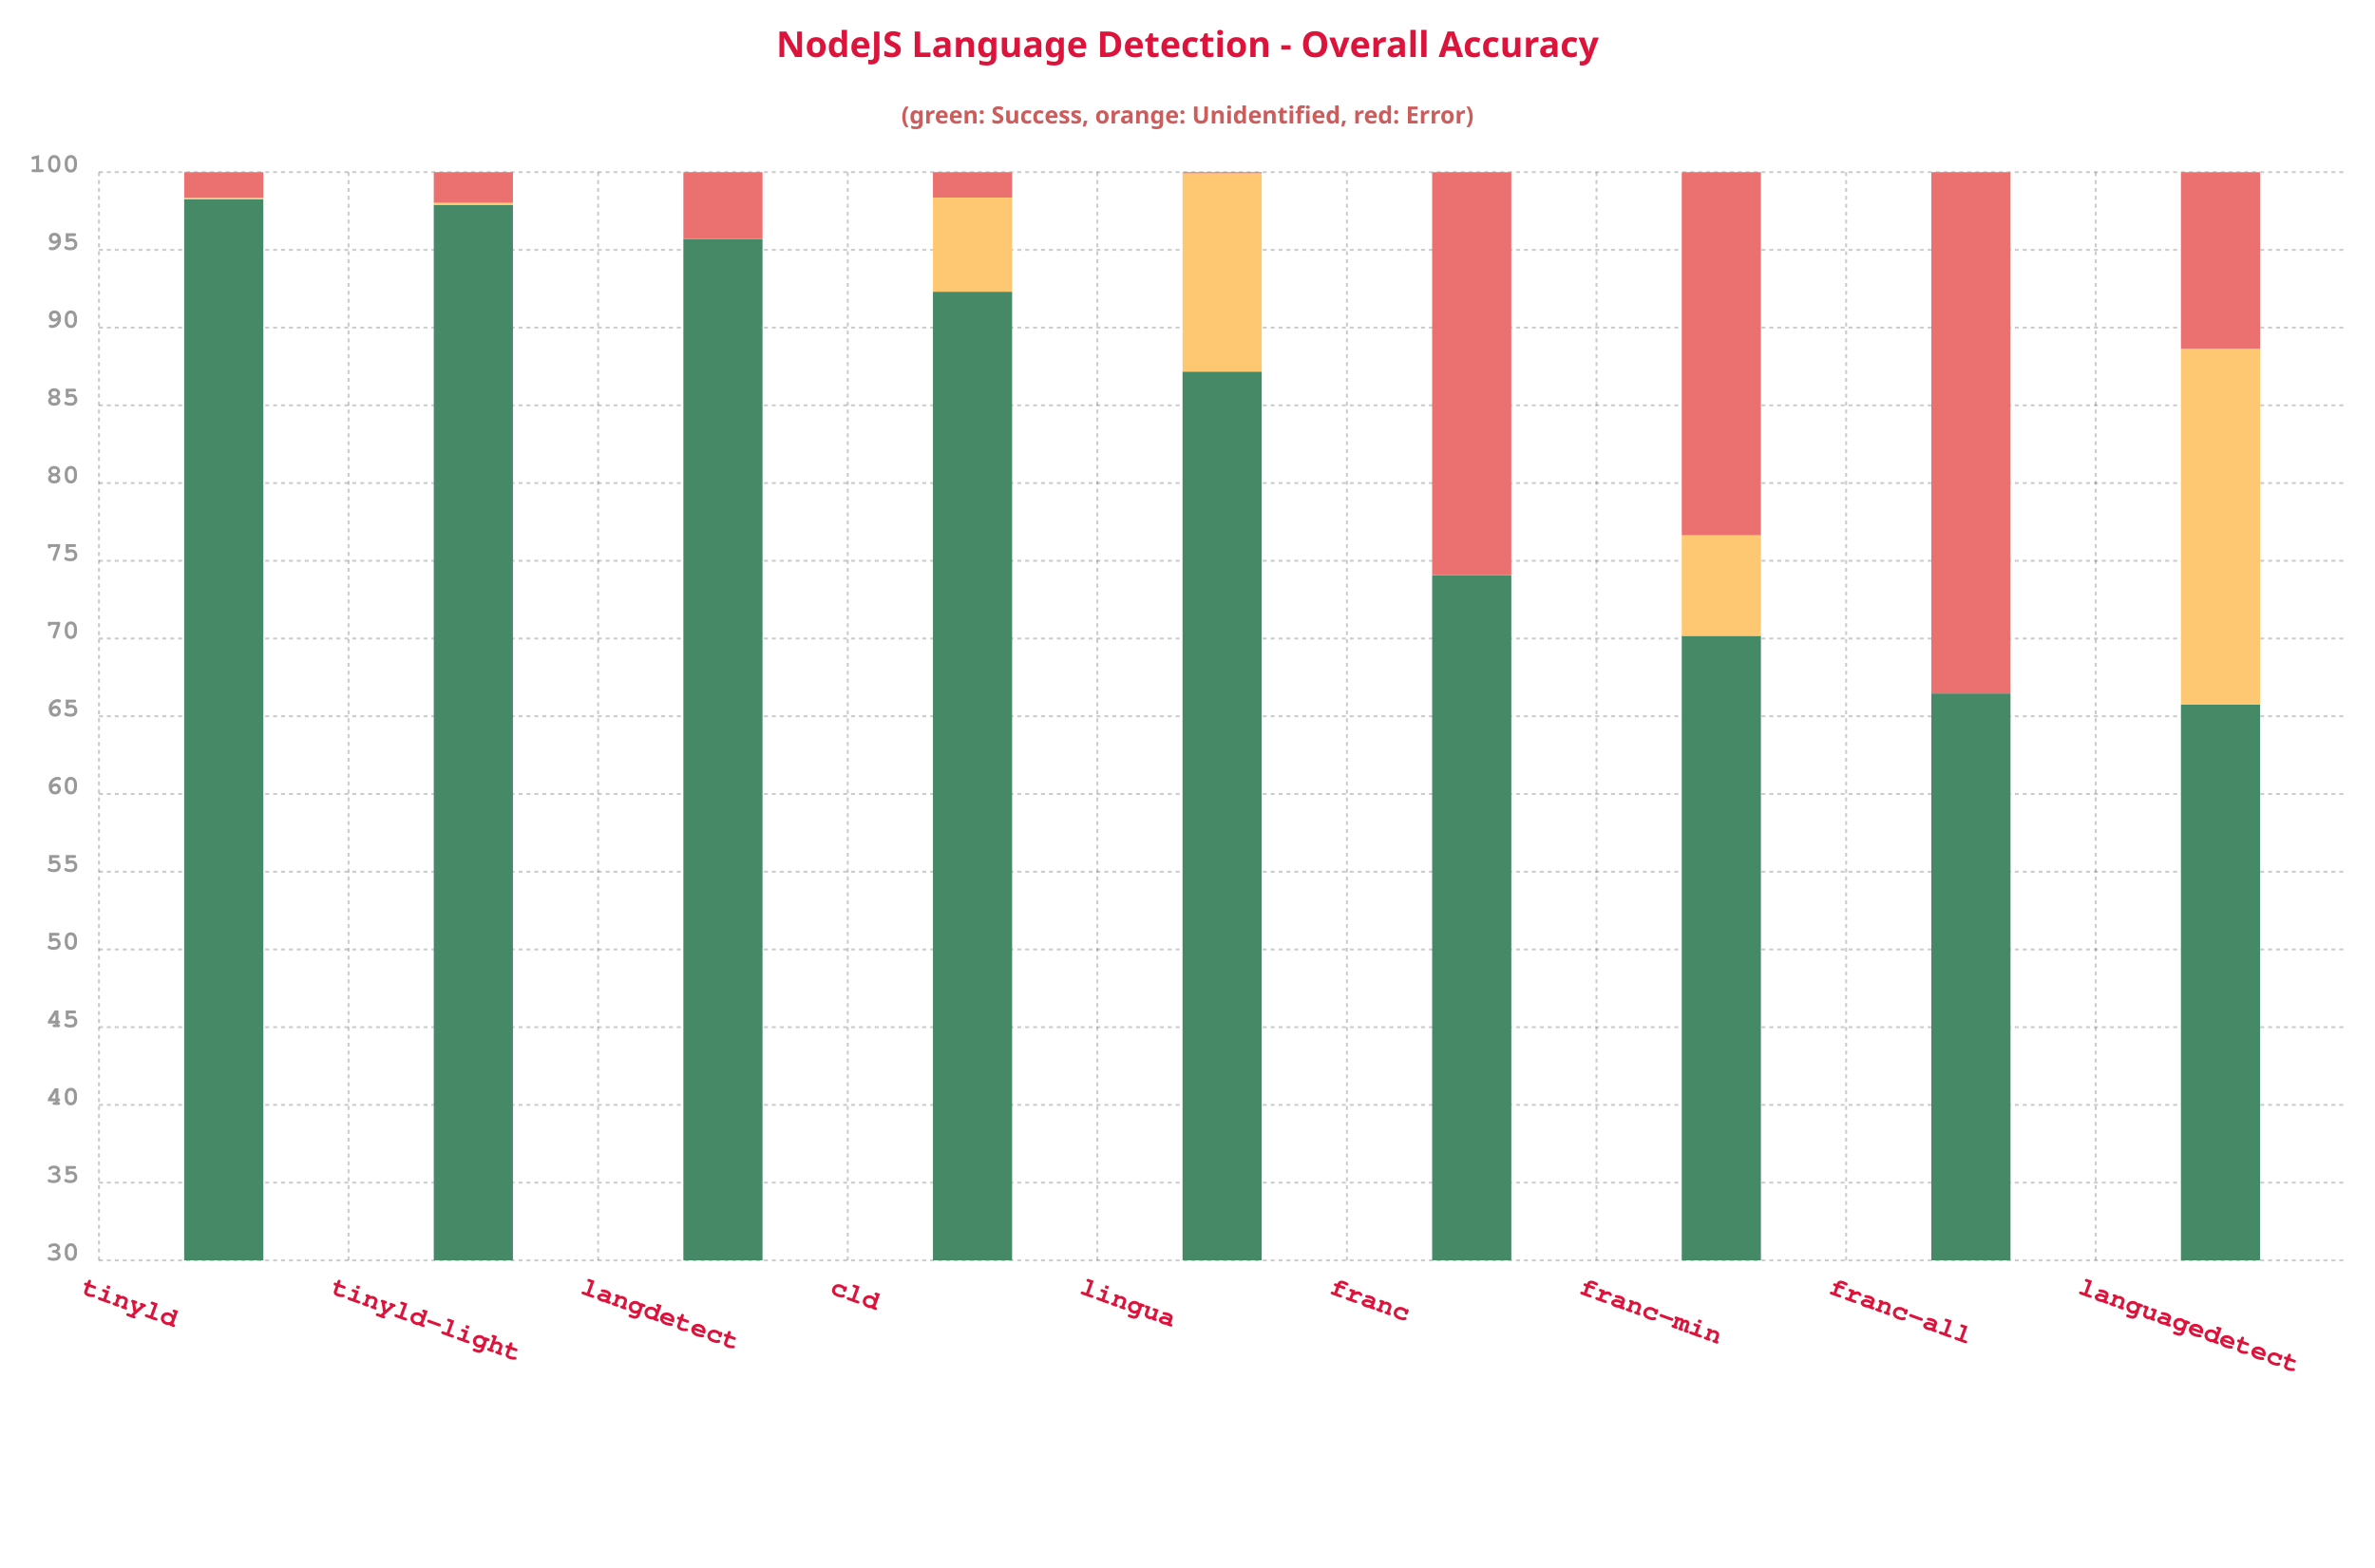
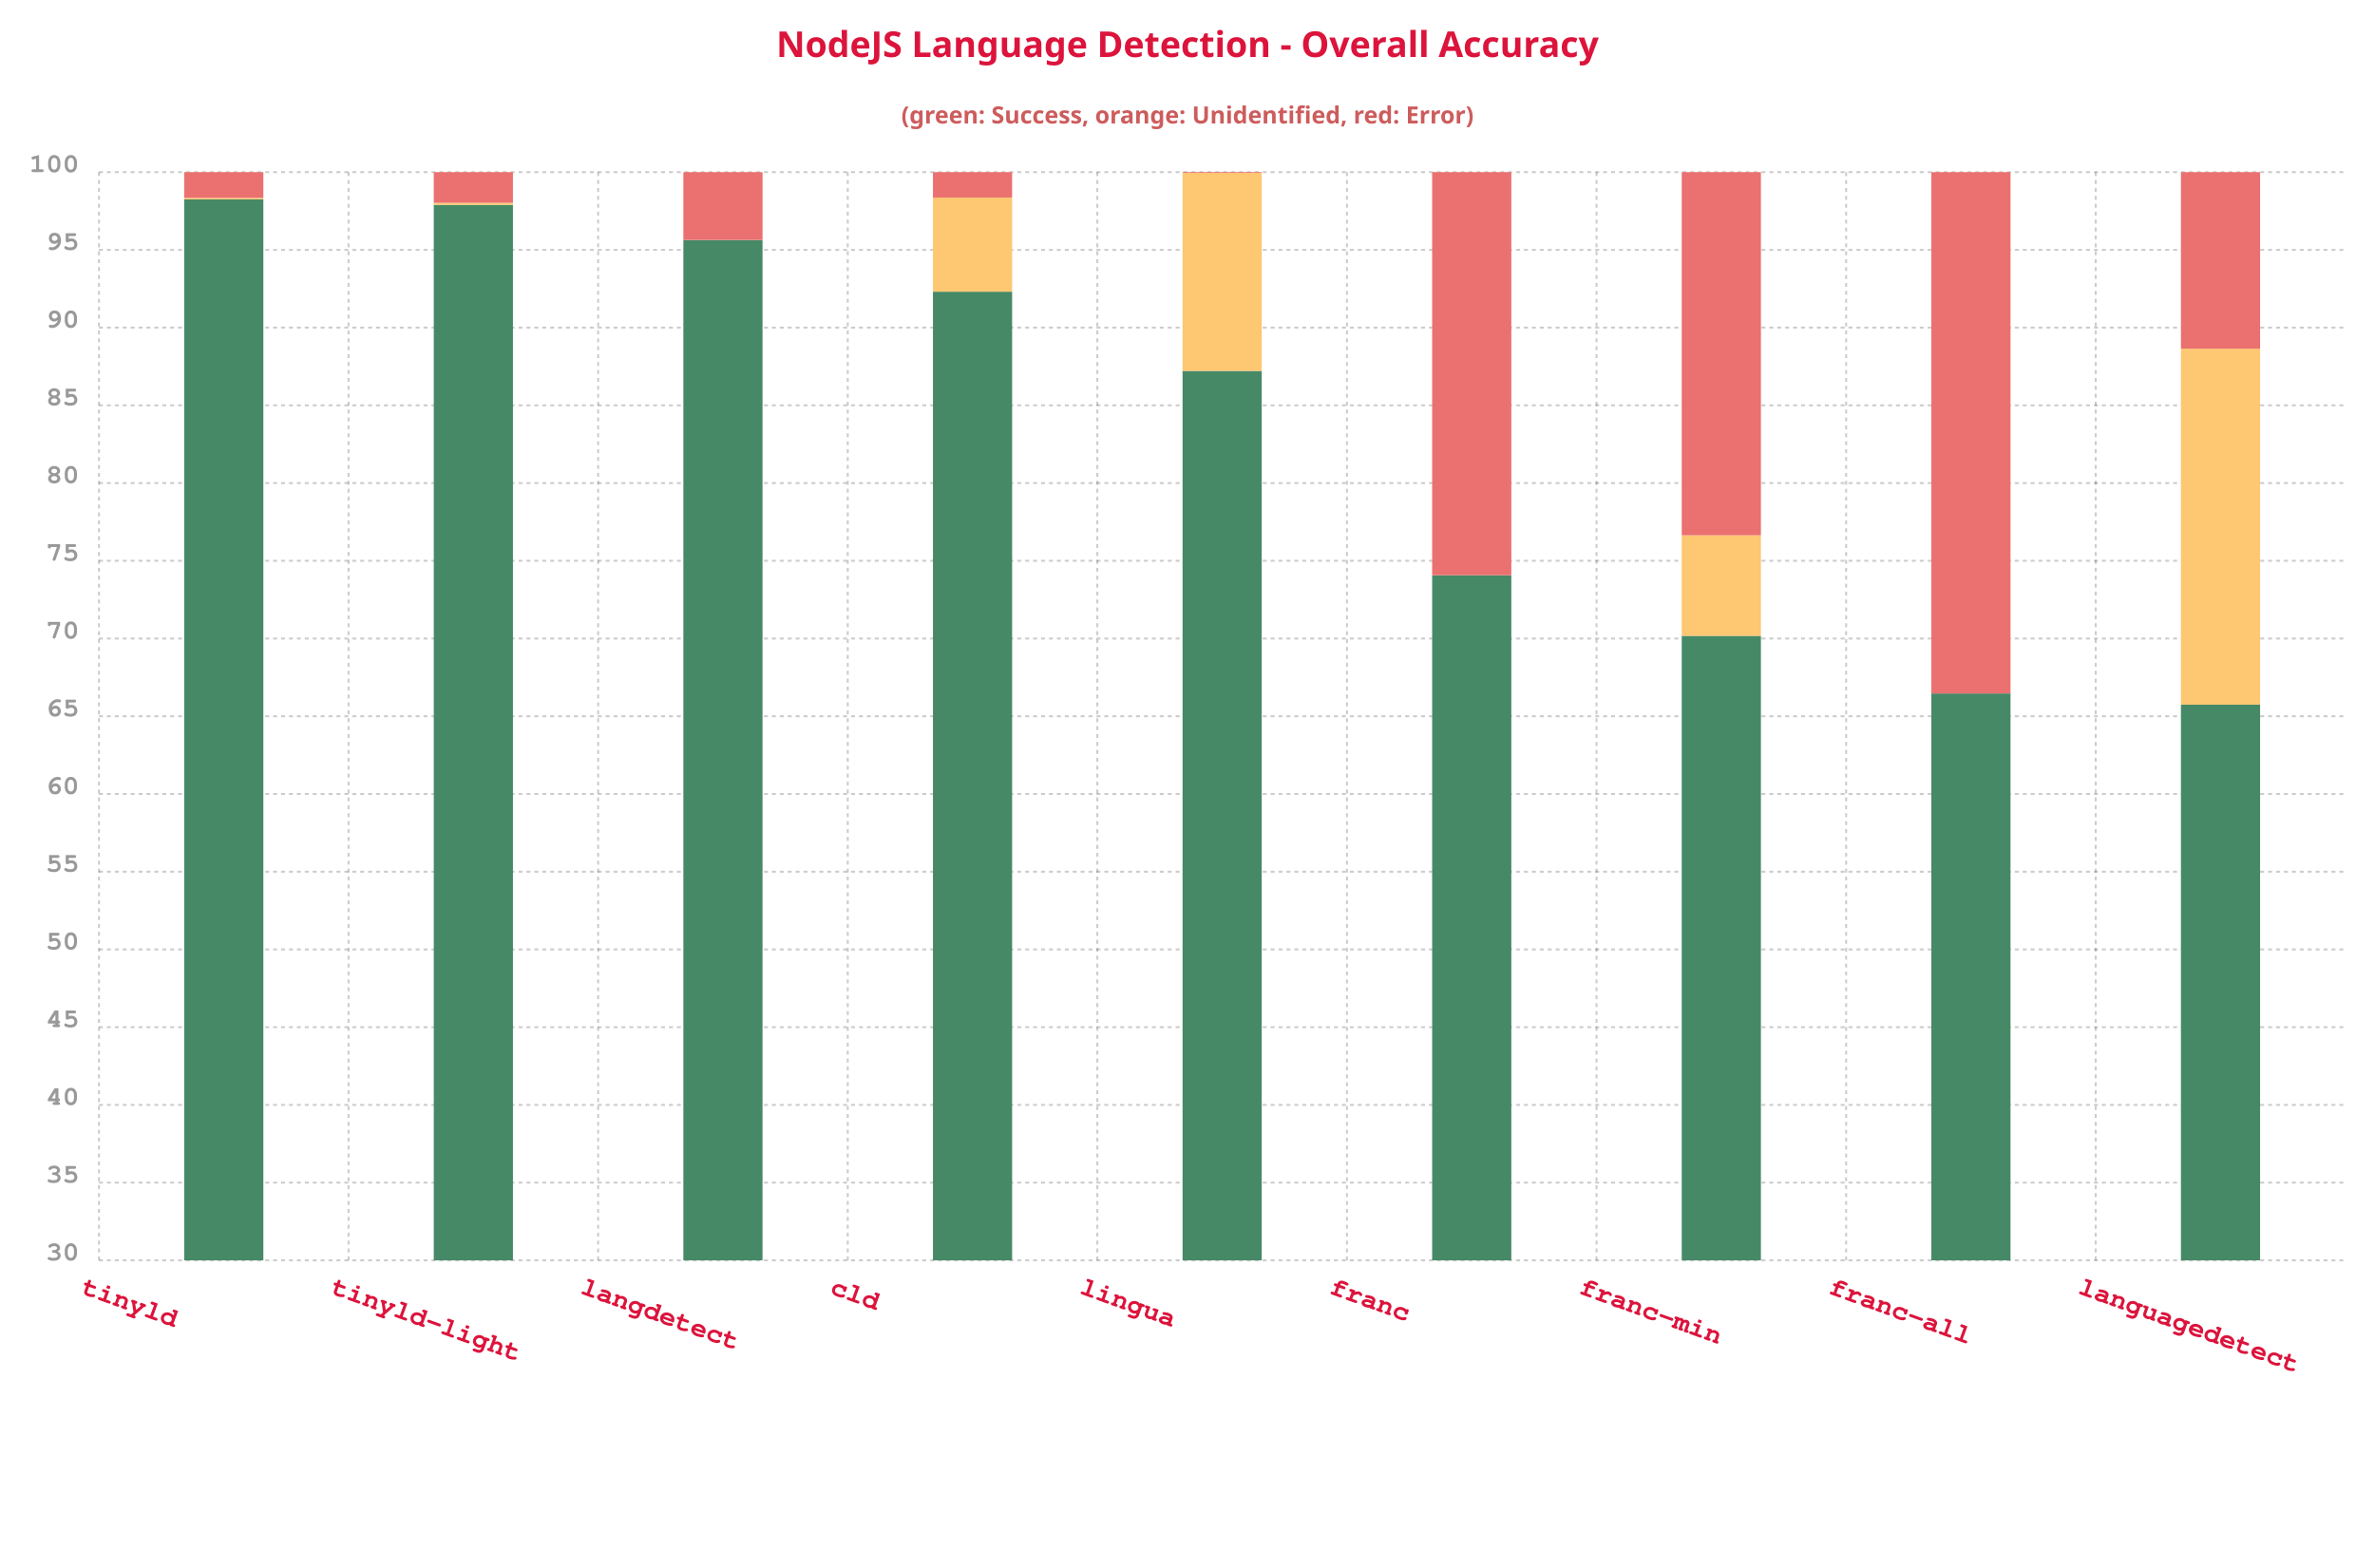
<svg xmlns="http://www.w3.org/2000/svg" xmlns:ns1="http://gionkunz.github.com/chartist-js/ct" width="1200" height="792" class="ct-chart-bar" style="background:#FFF;background:#FFF;">
  <g class="ct-grids" transform="translate(0, 72)">
    <line x1="50" x2="50" y1="15" y2="565" class="ct-grid ct-horizontal" style="stroke:rgba(0,0,0,.2);stroke-width:1px;stroke-dasharray:2px;stroke-dasharray:2px;stroke-width:1px;stroke:rgba(0,0,0,.2);" />
    <line x1="176.111" x2="176.111" y1="15" y2="565" class="ct-grid ct-horizontal" style="stroke:rgba(0,0,0,.2);stroke-width:1px;stroke-dasharray:2px;stroke-dasharray:2px;stroke-width:1px;stroke:rgba(0,0,0,.2);" />
    <line x1="302.222" x2="302.222" y1="15" y2="565" class="ct-grid ct-horizontal" style="stroke:rgba(0,0,0,.2);stroke-width:1px;stroke-dasharray:2px;stroke-dasharray:2px;stroke-width:1px;stroke:rgba(0,0,0,.2);" />
    <line x1="428.333" x2="428.333" y1="15" y2="565" class="ct-grid ct-horizontal" style="stroke:rgba(0,0,0,.2);stroke-width:1px;stroke-dasharray:2px;stroke-dasharray:2px;stroke-width:1px;stroke:rgba(0,0,0,.2);" />
    <line x1="554.444" x2="554.444" y1="15" y2="565" class="ct-grid ct-horizontal" style="stroke:rgba(0,0,0,.2);stroke-width:1px;stroke-dasharray:2px;stroke-dasharray:2px;stroke-width:1px;stroke:rgba(0,0,0,.2);" />
    <line x1="680.556" x2="680.556" y1="15" y2="565" class="ct-grid ct-horizontal" style="stroke:rgba(0,0,0,.2);stroke-width:1px;stroke-dasharray:2px;stroke-dasharray:2px;stroke-width:1px;stroke:rgba(0,0,0,.2);" />
    <line x1="806.667" x2="806.667" y1="15" y2="565" class="ct-grid ct-horizontal" style="stroke:rgba(0,0,0,.2);stroke-width:1px;stroke-dasharray:2px;stroke-dasharray:2px;stroke-width:1px;stroke:rgba(0,0,0,.2);" />
    <line x1="932.778" x2="932.778" y1="15" y2="565" class="ct-grid ct-horizontal" style="stroke:rgba(0,0,0,.2);stroke-width:1px;stroke-dasharray:2px;stroke-dasharray:2px;stroke-width:1px;stroke:rgba(0,0,0,.2);" />
    <line x1="1058.889" x2="1058.889" y1="15" y2="565" class="ct-grid ct-horizontal" style="stroke:rgba(0,0,0,.2);stroke-width:1px;stroke-dasharray:2px;stroke-dasharray:2px;stroke-width:1px;stroke:rgba(0,0,0,.2);" />
    <line y1="565" y2="565" x1="50" x2="1185" class="ct-grid ct-vertical" style="stroke:rgba(0,0,0,.2);stroke-width:1px;stroke-dasharray:2px;stroke-dasharray:2px;stroke-width:1px;stroke:rgba(0,0,0,.2);" />
    <line y1="525.714" y2="525.714" x1="50" x2="1185" class="ct-grid ct-vertical" style="stroke:rgba(0,0,0,.2);stroke-width:1px;stroke-dasharray:2px;stroke-dasharray:2px;stroke-width:1px;stroke:rgba(0,0,0,.2);" />
    <line y1="486.429" y2="486.429" x1="50" x2="1185" class="ct-grid ct-vertical" style="stroke:rgba(0,0,0,.2);stroke-width:1px;stroke-dasharray:2px;stroke-dasharray:2px;stroke-width:1px;stroke:rgba(0,0,0,.2);" />
    <line y1="447.143" y2="447.143" x1="50" x2="1185" class="ct-grid ct-vertical" style="stroke:rgba(0,0,0,.2);stroke-width:1px;stroke-dasharray:2px;stroke-dasharray:2px;stroke-width:1px;stroke:rgba(0,0,0,.2);" />
    <line y1="407.857" y2="407.857" x1="50" x2="1185" class="ct-grid ct-vertical" style="stroke:rgba(0,0,0,.2);stroke-width:1px;stroke-dasharray:2px;stroke-dasharray:2px;stroke-width:1px;stroke:rgba(0,0,0,.2);" />
    <line y1="368.571" y2="368.571" x1="50" x2="1185" class="ct-grid ct-vertical" style="stroke:rgba(0,0,0,.2);stroke-width:1px;stroke-dasharray:2px;stroke-dasharray:2px;stroke-width:1px;stroke:rgba(0,0,0,.2);" />
    <line y1="329.286" y2="329.286" x1="50" x2="1185" class="ct-grid ct-vertical" style="stroke:rgba(0,0,0,.2);stroke-width:1px;stroke-dasharray:2px;stroke-dasharray:2px;stroke-width:1px;stroke:rgba(0,0,0,.2);" />
    <line y1="290" y2="290" x1="50" x2="1185" class="ct-grid ct-vertical" style="stroke:rgba(0,0,0,.2);stroke-width:1px;stroke-dasharray:2px;stroke-dasharray:2px;stroke-width:1px;stroke:rgba(0,0,0,.2);" />
    <line y1="250.714" y2="250.714" x1="50" x2="1185" class="ct-grid ct-vertical" style="stroke:rgba(0,0,0,.2);stroke-width:1px;stroke-dasharray:2px;stroke-dasharray:2px;stroke-width:1px;stroke:rgba(0,0,0,.2);" />
    <line y1="211.429" y2="211.429" x1="50" x2="1185" class="ct-grid ct-vertical" style="stroke:rgba(0,0,0,.2);stroke-width:1px;stroke-dasharray:2px;stroke-dasharray:2px;stroke-width:1px;stroke:rgba(0,0,0,.2);" />
    <line y1="172.143" y2="172.143" x1="50" x2="1185" class="ct-grid ct-vertical" style="stroke:rgba(0,0,0,.2);stroke-width:1px;stroke-dasharray:2px;stroke-dasharray:2px;stroke-width:1px;stroke:rgba(0,0,0,.2);" />
    <line y1="132.857" y2="132.857" x1="50" x2="1185" class="ct-grid ct-vertical" style="stroke:rgba(0,0,0,.2);stroke-width:1px;stroke-dasharray:2px;stroke-dasharray:2px;stroke-width:1px;stroke:rgba(0,0,0,.2);" />
    <line y1="93.571" y2="93.571" x1="50" x2="1185" class="ct-grid ct-vertical" style="stroke:rgba(0,0,0,.2);stroke-width:1px;stroke-dasharray:2px;stroke-dasharray:2px;stroke-width:1px;stroke:rgba(0,0,0,.2);" />
    <line y1="54.286" y2="54.286" x1="50" x2="1185" class="ct-grid ct-vertical" style="stroke:rgba(0,0,0,.2);stroke-width:1px;stroke-dasharray:2px;stroke-dasharray:2px;stroke-width:1px;stroke:rgba(0,0,0,.2);" />
    <line y1="15" y2="15" x1="50" x2="1185" class="ct-grid ct-vertical" style="stroke:rgba(0,0,0,.2);stroke-width:1px;stroke-dasharray:2px;stroke-dasharray:2px;stroke-width:1px;stroke:rgba(0,0,0,.2);" />
  </g>
  <g transform="translate(0, 72)">
    <g class="ct-series ct-series-a">
      <line x1="113.056" x2="113.056" y1="565" y2="28.753" class="ct-bar" ns1:value="98.2496" style="stroke:#d70206;stroke:#d70206;fill:none;stroke-width:10px;stroke-width:10px;fill:none;stroke:#468966;stroke-width:40px !important;stroke-width:40px !important;stroke:#468966;" />
      <line x1="239.167" x2="239.167" y1="565" y2="31.527" class="ct-bar" ns1:value="97.8965" style="stroke:#d70206;stroke:#d70206;fill:none;stroke-width:10px;stroke-width:10px;fill:none;stroke:#468966;stroke-width:40px !important;stroke-width:40px !important;stroke:#468966;" />
-       <line x1="365.278" x2="365.278" y1="565" y2="48.816" class="ct-bar" ns1:value="95.6962" style="stroke:#d70206;stroke:#d70206;fill:none;stroke-width:10px;stroke-width:10px;fill:none;stroke:#468966;stroke-width:40px !important;stroke-width:40px !important;stroke:#468966;" />
+       <line x1="365.278" x2="365.278" y1="565" y2="49.27" class="ct-bar" ns1:value="95.6384" style="stroke:#d70206;stroke:#d70206;fill:none;stroke-width:10px;stroke-width:10px;fill:none;stroke:#468966;stroke-width:40px !important;stroke-width:40px !important;stroke:#468966;" />
      <line x1="491.389" x2="491.389" y1="565" y2="75.424" class="ct-bar" ns1:value="92.3097" style="stroke:#d70206;stroke:#d70206;fill:none;stroke-width:10px;stroke-width:10px;fill:none;stroke:#468966;stroke-width:40px !important;stroke-width:40px !important;stroke:#468966;" />
-       <line x1="617.5" x2="617.5" y1="565" y2="115.795" class="ct-bar" ns1:value="87.1716" style="stroke:#d70206;stroke:#d70206;fill:none;stroke-width:10px;stroke-width:10px;fill:none;stroke:#468966;stroke-width:40px !important;stroke-width:40px !important;stroke:#468966;" />
+       <line x1="617.5" x2="617.5" y1="565" y2="115.457" class="ct-bar" ns1:value="87.2145" style="stroke:#d70206;stroke:#d70206;fill:none;stroke-width:10px;stroke-width:10px;fill:none;stroke:#468966;stroke-width:40px !important;stroke-width:40px !important;stroke:#468966;" />
      <line x1="743.611" x2="743.611" y1="565" y2="218.715" class="ct-bar" ns1:value="74.0726" style="stroke:#d70206;stroke:#d70206;fill:none;stroke-width:10px;stroke-width:10px;fill:none;stroke:#468966;stroke-width:40px !important;stroke-width:40px !important;stroke:#468966;" />
      <line x1="869.722" x2="869.722" y1="565" y2="249.348" class="ct-bar" ns1:value="70.1739" style="stroke:#d70206;stroke:#d70206;fill:none;stroke-width:10px;stroke-width:10px;fill:none;stroke:#468966;stroke-width:40px !important;stroke-width:40px !important;stroke:#468966;" />
      <line x1="995.833" x2="995.833" y1="565" y2="278.471" class="ct-bar" ns1:value="66.4673" style="stroke:#d70206;stroke:#d70206;fill:none;stroke-width:10px;stroke-width:10px;fill:none;stroke:#468966;stroke-width:40px !important;stroke-width:40px !important;stroke:#468966;" />
      <line x1="1121.944" x2="1121.944" y1="565" y2="284.128" class="ct-bar" ns1:value="65.7473" style="stroke:#d70206;stroke:#d70206;fill:none;stroke-width:10px;stroke-width:10px;fill:none;stroke:#468966;stroke-width:40px !important;stroke-width:40px !important;stroke:#468966;" />
    </g>
    <g class="ct-series ct-series-b">
      <line x1="113.056" x2="113.056" y1="28.753" y2="28.004" class="ct-bar" ns1:value="0.0954" style="stroke:#f05b4f;stroke:#f05b4f;fill:none;stroke-width:10px;stroke-width:10px;fill:none;stroke:#FEC771;stroke-width:40px !important;stroke-width:40px !important;stroke:#FEC771;" />
      <line x1="239.167" x2="239.167" y1="31.527" y2="30.502" class="ct-bar" ns1:value="0.1305" style="stroke:#f05b4f;stroke:#f05b4f;fill:none;stroke-width:10px;stroke-width:10px;fill:none;stroke:#FEC771;stroke-width:40px !important;stroke-width:40px !important;stroke:#FEC771;" />
-       <line x1="365.278" x2="365.278" y1="48.816" y2="48.816" class="ct-bar" ns1:value="0" style="stroke:#f05b4f;stroke:#f05b4f;fill:none;stroke-width:10px;stroke-width:10px;fill:none;stroke:#FEC771;stroke-width:40px !important;stroke-width:40px !important;stroke:#FEC771;" />
+       <line x1="365.278" x2="365.278" y1="49.27" y2="49.27" class="ct-bar" ns1:value="0" style="stroke:#f05b4f;stroke:#f05b4f;fill:none;stroke-width:10px;stroke-width:10px;fill:none;stroke:#FEC771;stroke-width:40px !important;stroke-width:40px !important;stroke:#FEC771;" />
      <line x1="491.389" x2="491.389" y1="75.424" y2="27.83" class="ct-bar" ns1:value="6.0574" style="stroke:#f05b4f;stroke:#f05b4f;fill:none;stroke-width:10px;stroke-width:10px;fill:none;stroke:#FEC771;stroke-width:40px !important;stroke-width:40px !important;stroke:#FEC771;" />
-       <line x1="617.5" x2="617.5" y1="115.795" y2="15.536" class="ct-bar" ns1:value="12.7602" style="stroke:#f05b4f;stroke:#f05b4f;fill:none;stroke-width:10px;stroke-width:10px;fill:none;stroke:#FEC771;stroke-width:40px !important;stroke-width:40px !important;stroke:#FEC771;" />
+       <line x1="617.5" x2="617.5" y1="115.457" y2="15.372" class="ct-bar" ns1:value="12.7381" style="stroke:#f05b4f;stroke:#f05b4f;fill:none;stroke-width:10px;stroke-width:10px;fill:none;stroke:#FEC771;stroke-width:40px !important;stroke-width:40px !important;stroke:#FEC771;" />
      <line x1="743.611" x2="743.611" y1="218.715" y2="218.715" class="ct-bar" ns1:value="0" style="stroke:#f05b4f;stroke:#f05b4f;fill:none;stroke-width:10px;stroke-width:10px;fill:none;stroke:#FEC771;stroke-width:40px !important;stroke-width:40px !important;stroke:#FEC771;" />
      <line x1="869.722" x2="869.722" y1="249.348" y2="198.53" class="ct-bar" ns1:value="6.4677" style="stroke:#f05b4f;stroke:#f05b4f;fill:none;stroke-width:10px;stroke-width:10px;fill:none;stroke:#FEC771;stroke-width:40px !important;stroke-width:40px !important;stroke:#FEC771;" />
      <line x1="995.833" x2="995.833" y1="278.471" y2="278.471" class="ct-bar" ns1:value="0" style="stroke:#f05b4f;stroke:#f05b4f;fill:none;stroke-width:10px;stroke-width:10px;fill:none;stroke:#FEC771;stroke-width:40px !important;stroke-width:40px !important;stroke:#FEC771;" />
      <line x1="1121.944" x2="1121.944" y1="284.128" y2="104.21" class="ct-bar" ns1:value="22.8987" style="stroke:#f05b4f;stroke:#f05b4f;fill:none;stroke-width:10px;stroke-width:10px;fill:none;stroke:#FEC771;stroke-width:40px !important;stroke-width:40px !important;stroke:#FEC771;" />
    </g>
    <g class="ct-series ct-series-c">
      <line x1="113.056" x2="113.056" y1="28.004" y2="15.001" class="ct-bar" ns1:value="1.6549" style="stroke:#f4c63d;stroke:#f4c63d;fill:none;stroke-width:10px;stroke-width:10px;fill:none;stroke:#EB7070;stroke-width:40px !important;stroke-width:40px !important;stroke:#EB7070;" />
      <line x1="239.167" x2="239.167" y1="30.502" y2="15" class="ct-bar" ns1:value="1.973" style="stroke:#f4c63d;stroke:#f4c63d;fill:none;stroke-width:10px;stroke-width:10px;fill:none;stroke:#EB7070;stroke-width:40px !important;stroke-width:40px !important;stroke:#EB7070;" />
-       <line x1="365.278" x2="365.278" y1="48.816" y2="15" class="ct-bar" ns1:value="4.3038" style="stroke:#f4c63d;stroke:#f4c63d;fill:none;stroke-width:10px;stroke-width:10px;fill:none;stroke:#EB7070;stroke-width:40px !important;stroke-width:40px !important;stroke:#EB7070;" />
+       <line x1="365.278" x2="365.278" y1="49.27" y2="15" class="ct-bar" ns1:value="4.3616" style="stroke:#f4c63d;stroke:#f4c63d;fill:none;stroke-width:10px;stroke-width:10px;fill:none;stroke:#EB7070;stroke-width:40px !important;stroke-width:40px !important;stroke:#EB7070;" />
      <line x1="491.389" x2="491.389" y1="27.83" y2="15.001" class="ct-bar" ns1:value="1.6328" style="stroke:#f4c63d;stroke:#f4c63d;fill:none;stroke-width:10px;stroke-width:10px;fill:none;stroke:#EB7070;stroke-width:40px !important;stroke-width:40px !important;stroke:#EB7070;" />
-       <line x1="617.5" x2="617.5" y1="15.536" y2="15" class="ct-bar" ns1:value="0.0682" style="stroke:#f4c63d;stroke:#f4c63d;fill:none;stroke-width:10px;stroke-width:10px;fill:none;stroke:#EB7070;stroke-width:40px !important;stroke-width:40px !important;stroke:#EB7070;" />
+       <line x1="617.5" x2="617.5" y1="15.372" y2="15" class="ct-bar" ns1:value="0.0474" style="stroke:#f4c63d;stroke:#f4c63d;fill:none;stroke-width:10px;stroke-width:10px;fill:none;stroke:#EB7070;stroke-width:40px !important;stroke-width:40px !important;stroke:#EB7070;" />
      <line x1="743.611" x2="743.611" y1="218.715" y2="15" class="ct-bar" ns1:value="25.9274" style="stroke:#f4c63d;stroke:#f4c63d;fill:none;stroke-width:10px;stroke-width:10px;fill:none;stroke:#EB7070;stroke-width:40px !important;stroke-width:40px !important;stroke:#EB7070;" />
      <line x1="869.722" x2="869.722" y1="198.53" y2="15" class="ct-bar" ns1:value="23.3584" style="stroke:#f4c63d;stroke:#f4c63d;fill:none;stroke-width:10px;stroke-width:10px;fill:none;stroke:#EB7070;stroke-width:40px !important;stroke-width:40px !important;stroke:#EB7070;" />
      <line x1="995.833" x2="995.833" y1="278.471" y2="15" class="ct-bar" ns1:value="33.5327" style="stroke:#f4c63d;stroke:#f4c63d;fill:none;stroke-width:10px;stroke-width:10px;fill:none;stroke:#EB7070;stroke-width:40px !important;stroke-width:40px !important;stroke:#EB7070;" />
      <line x1="1121.944" x2="1121.944" y1="104.21" y2="15.001" class="ct-bar" ns1:value="11.3539" style="stroke:#f4c63d;stroke:#f4c63d;fill:none;stroke-width:10px;stroke-width:10px;fill:none;stroke:#EB7070;stroke-width:40px !important;stroke-width:40px !important;stroke:#EB7070;" />
    </g>
  </g>
  <g class="ct-labels" transform="translate(0, 72)">
    <text x="50" y="585" width="126.111" height="20" class="ct-label ct-horizontal ct-end" transform="rotate(20, 50, 585) translate(-10, 0)" style="text-anchor:start;text-align:center;justify-content:center;text-anchor:start;text-align:left;display:block;fill:rgba(0,0,0,.4);color:rgba(0,0,0,.4);font-size:12px;line-height:1;line-height:1;font-size:12px;color:rgba(0,0,0,.4);fill:rgba(0,0,0,.4);font-family:Courier;font-weight:bold;font-size:14px;fill:crimson;text-anchor:start;text-anchor:start;fill:crimson;font-size:14px;font-weight:bold;font-family:Courier;">tinyld</text>
    <text x="176.111" y="585" width="126.111" height="20" class="ct-label ct-horizontal ct-end" transform="rotate(20, 176.1111, 585) translate(-10, 0)" style="text-anchor:start;text-align:center;justify-content:center;text-anchor:start;text-align:left;display:block;fill:rgba(0,0,0,.4);color:rgba(0,0,0,.4);font-size:12px;line-height:1;line-height:1;font-size:12px;color:rgba(0,0,0,.4);fill:rgba(0,0,0,.4);font-family:Courier;font-weight:bold;font-size:14px;fill:crimson;text-anchor:start;text-anchor:start;fill:crimson;font-size:14px;font-weight:bold;font-family:Courier;">tinyld-light</text>
    <text x="302.222" y="585" width="126.111" height="20" class="ct-label ct-horizontal ct-end" transform="rotate(20, 302.2222, 585) translate(-10, 0)" style="text-anchor:start;text-align:center;justify-content:center;text-anchor:start;text-align:left;display:block;fill:rgba(0,0,0,.4);color:rgba(0,0,0,.4);font-size:12px;line-height:1;line-height:1;font-size:12px;color:rgba(0,0,0,.4);fill:rgba(0,0,0,.4);font-family:Courier;font-weight:bold;font-size:14px;fill:crimson;text-anchor:start;text-anchor:start;fill:crimson;font-size:14px;font-weight:bold;font-family:Courier;">langdetect</text>
    <text x="428.333" y="585" width="126.111" height="20" class="ct-label ct-horizontal ct-end" transform="rotate(20, 428.3333, 585) translate(-10, 0)" style="text-anchor:start;text-align:center;justify-content:center;text-anchor:start;text-align:left;display:block;fill:rgba(0,0,0,.4);color:rgba(0,0,0,.4);font-size:12px;line-height:1;line-height:1;font-size:12px;color:rgba(0,0,0,.4);fill:rgba(0,0,0,.4);font-family:Courier;font-weight:bold;font-size:14px;fill:crimson;text-anchor:start;text-anchor:start;fill:crimson;font-size:14px;font-weight:bold;font-family:Courier;">cld</text>
    <text x="554.444" y="585" width="126.111" height="20" class="ct-label ct-horizontal ct-end" transform="rotate(20, 554.4444, 585) translate(-10, 0)" style="text-anchor:start;text-align:center;justify-content:center;text-anchor:start;text-align:left;display:block;fill:rgba(0,0,0,.4);color:rgba(0,0,0,.4);font-size:12px;line-height:1;line-height:1;font-size:12px;color:rgba(0,0,0,.4);fill:rgba(0,0,0,.4);font-family:Courier;font-weight:bold;font-size:14px;fill:crimson;text-anchor:start;text-anchor:start;fill:crimson;font-size:14px;font-weight:bold;font-family:Courier;">lingua</text>
    <text x="680.556" y="585" width="126.111" height="20" class="ct-label ct-horizontal ct-end" transform="rotate(20, 680.5556, 585) translate(-10, 0)" style="text-anchor:start;text-align:center;justify-content:center;text-anchor:start;text-align:left;display:block;fill:rgba(0,0,0,.4);color:rgba(0,0,0,.4);font-size:12px;line-height:1;line-height:1;font-size:12px;color:rgba(0,0,0,.4);fill:rgba(0,0,0,.4);font-family:Courier;font-weight:bold;font-size:14px;fill:crimson;text-anchor:start;text-anchor:start;fill:crimson;font-size:14px;font-weight:bold;font-family:Courier;">franc</text>
    <text x="806.667" y="585" width="126.111" height="20" class="ct-label ct-horizontal ct-end" transform="rotate(20, 806.6667, 585) translate(-10, 0)" style="text-anchor:start;text-align:center;justify-content:center;text-anchor:start;text-align:left;display:block;fill:rgba(0,0,0,.4);color:rgba(0,0,0,.4);font-size:12px;line-height:1;line-height:1;font-size:12px;color:rgba(0,0,0,.4);fill:rgba(0,0,0,.4);font-family:Courier;font-weight:bold;font-size:14px;fill:crimson;text-anchor:start;text-anchor:start;fill:crimson;font-size:14px;font-weight:bold;font-family:Courier;">franc-min</text>
    <text x="932.778" y="585" width="126.111" height="20" class="ct-label ct-horizontal ct-end" transform="rotate(20, 932.7778, 585) translate(-10, 0)" style="text-anchor:start;text-align:center;justify-content:center;text-anchor:start;text-align:left;display:block;fill:rgba(0,0,0,.4);color:rgba(0,0,0,.4);font-size:12px;line-height:1;line-height:1;font-size:12px;color:rgba(0,0,0,.4);fill:rgba(0,0,0,.4);font-family:Courier;font-weight:bold;font-size:14px;fill:crimson;text-anchor:start;text-anchor:start;fill:crimson;font-size:14px;font-weight:bold;font-family:Courier;">franc-all</text>
    <text x="1058.889" y="585" width="126.111" height="20" class="ct-label ct-horizontal ct-end" transform="rotate(20, 1058.889, 585) translate(-10, 0)" style="text-anchor:start;text-align:center;justify-content:center;text-anchor:start;text-align:left;display:block;fill:rgba(0,0,0,.4);color:rgba(0,0,0,.4);font-size:12px;line-height:1;line-height:1;font-size:12px;color:rgba(0,0,0,.4);fill:rgba(0,0,0,.4);font-family:Courier;font-weight:bold;font-size:14px;fill:crimson;text-anchor:start;text-anchor:start;fill:crimson;font-size:14px;font-weight:bold;font-family:Courier;">languagedetect</text>
    <text y="565" x="40" height="39.286" width="30" class="ct-label ct-vertical ct-start" style="text-anchor:end;text-align:right;display:block;fill:rgba(0,0,0,.4);color:rgba(0,0,0,.4);font-size:12px;line-height:1;line-height:1;font-size:12px;color:rgba(0,0,0,.4);fill:rgba(0,0,0,.4);font-family:Courier;font-weight:bold;font-size:14px;text-anchor:end;text-anchor:end;font-size:14px;font-weight:bold;font-family:Courier;">30</text>
    <text y="525.714" x="40" height="39.286" width="30" class="ct-label ct-vertical ct-start" style="text-anchor:end;text-align:right;display:block;fill:rgba(0,0,0,.4);color:rgba(0,0,0,.4);font-size:12px;line-height:1;line-height:1;font-size:12px;color:rgba(0,0,0,.4);fill:rgba(0,0,0,.4);font-family:Courier;font-weight:bold;font-size:14px;text-anchor:end;text-anchor:end;font-size:14px;font-weight:bold;font-family:Courier;">35</text>
    <text y="486.429" x="40" height="39.286" width="30" class="ct-label ct-vertical ct-start" style="text-anchor:end;text-align:right;display:block;fill:rgba(0,0,0,.4);color:rgba(0,0,0,.4);font-size:12px;line-height:1;line-height:1;font-size:12px;color:rgba(0,0,0,.4);fill:rgba(0,0,0,.4);font-family:Courier;font-weight:bold;font-size:14px;text-anchor:end;text-anchor:end;font-size:14px;font-weight:bold;font-family:Courier;">40</text>
    <text y="447.143" x="40" height="39.286" width="30" class="ct-label ct-vertical ct-start" style="text-anchor:end;text-align:right;display:block;fill:rgba(0,0,0,.4);color:rgba(0,0,0,.4);font-size:12px;line-height:1;line-height:1;font-size:12px;color:rgba(0,0,0,.4);fill:rgba(0,0,0,.4);font-family:Courier;font-weight:bold;font-size:14px;text-anchor:end;text-anchor:end;font-size:14px;font-weight:bold;font-family:Courier;">45</text>
    <text y="407.857" x="40" height="39.286" width="30" class="ct-label ct-vertical ct-start" style="text-anchor:end;text-align:right;display:block;fill:rgba(0,0,0,.4);color:rgba(0,0,0,.4);font-size:12px;line-height:1;line-height:1;font-size:12px;color:rgba(0,0,0,.4);fill:rgba(0,0,0,.4);font-family:Courier;font-weight:bold;font-size:14px;text-anchor:end;text-anchor:end;font-size:14px;font-weight:bold;font-family:Courier;">50</text>
    <text y="368.571" x="40" height="39.286" width="30" class="ct-label ct-vertical ct-start" style="text-anchor:end;text-align:right;display:block;fill:rgba(0,0,0,.4);color:rgba(0,0,0,.4);font-size:12px;line-height:1;line-height:1;font-size:12px;color:rgba(0,0,0,.4);fill:rgba(0,0,0,.4);font-family:Courier;font-weight:bold;font-size:14px;text-anchor:end;text-anchor:end;font-size:14px;font-weight:bold;font-family:Courier;">55</text>
    <text y="329.286" x="40" height="39.286" width="30" class="ct-label ct-vertical ct-start" style="text-anchor:end;text-align:right;display:block;fill:rgba(0,0,0,.4);color:rgba(0,0,0,.4);font-size:12px;line-height:1;line-height:1;font-size:12px;color:rgba(0,0,0,.4);fill:rgba(0,0,0,.4);font-family:Courier;font-weight:bold;font-size:14px;text-anchor:end;text-anchor:end;font-size:14px;font-weight:bold;font-family:Courier;">60</text>
    <text y="290" x="40" height="39.286" width="30" class="ct-label ct-vertical ct-start" style="text-anchor:end;text-align:right;display:block;fill:rgba(0,0,0,.4);color:rgba(0,0,0,.4);font-size:12px;line-height:1;line-height:1;font-size:12px;color:rgba(0,0,0,.4);fill:rgba(0,0,0,.4);font-family:Courier;font-weight:bold;font-size:14px;text-anchor:end;text-anchor:end;font-size:14px;font-weight:bold;font-family:Courier;">65</text>
    <text y="250.714" x="40" height="39.286" width="30" class="ct-label ct-vertical ct-start" style="text-anchor:end;text-align:right;display:block;fill:rgba(0,0,0,.4);color:rgba(0,0,0,.4);font-size:12px;line-height:1;line-height:1;font-size:12px;color:rgba(0,0,0,.4);fill:rgba(0,0,0,.4);font-family:Courier;font-weight:bold;font-size:14px;text-anchor:end;text-anchor:end;font-size:14px;font-weight:bold;font-family:Courier;">70</text>
    <text y="211.429" x="40" height="39.286" width="30" class="ct-label ct-vertical ct-start" style="text-anchor:end;text-align:right;display:block;fill:rgba(0,0,0,.4);color:rgba(0,0,0,.4);font-size:12px;line-height:1;line-height:1;font-size:12px;color:rgba(0,0,0,.4);fill:rgba(0,0,0,.4);font-family:Courier;font-weight:bold;font-size:14px;text-anchor:end;text-anchor:end;font-size:14px;font-weight:bold;font-family:Courier;">75</text>
    <text y="172.143" x="40" height="39.286" width="30" class="ct-label ct-vertical ct-start" style="text-anchor:end;text-align:right;display:block;fill:rgba(0,0,0,.4);color:rgba(0,0,0,.4);font-size:12px;line-height:1;line-height:1;font-size:12px;color:rgba(0,0,0,.4);fill:rgba(0,0,0,.4);font-family:Courier;font-weight:bold;font-size:14px;text-anchor:end;text-anchor:end;font-size:14px;font-weight:bold;font-family:Courier;">80</text>
    <text y="132.857" x="40" height="39.286" width="30" class="ct-label ct-vertical ct-start" style="text-anchor:end;text-align:right;display:block;fill:rgba(0,0,0,.4);color:rgba(0,0,0,.4);font-size:12px;line-height:1;line-height:1;font-size:12px;color:rgba(0,0,0,.4);fill:rgba(0,0,0,.4);font-family:Courier;font-weight:bold;font-size:14px;text-anchor:end;text-anchor:end;font-size:14px;font-weight:bold;font-family:Courier;">85</text>
    <text y="93.571" x="40" height="39.286" width="30" class="ct-label ct-vertical ct-start" style="text-anchor:end;text-align:right;display:block;fill:rgba(0,0,0,.4);color:rgba(0,0,0,.4);font-size:12px;line-height:1;line-height:1;font-size:12px;color:rgba(0,0,0,.4);fill:rgba(0,0,0,.4);font-family:Courier;font-weight:bold;font-size:14px;text-anchor:end;text-anchor:end;font-size:14px;font-weight:bold;font-family:Courier;">90</text>
    <text y="54.286" x="40" height="39.286" width="30" class="ct-label ct-vertical ct-start" style="text-anchor:end;text-align:right;display:block;fill:rgba(0,0,0,.4);color:rgba(0,0,0,.4);font-size:12px;line-height:1;line-height:1;font-size:12px;color:rgba(0,0,0,.4);fill:rgba(0,0,0,.4);font-family:Courier;font-weight:bold;font-size:14px;text-anchor:end;text-anchor:end;font-size:14px;font-weight:bold;font-family:Courier;">95</text>
    <text y="15" x="40" height="30" width="30" class="ct-label ct-vertical ct-start" style="text-anchor:end;text-align:right;display:block;fill:rgba(0,0,0,.4);color:rgba(0,0,0,.4);font-size:12px;line-height:1;line-height:1;font-size:12px;color:rgba(0,0,0,.4);fill:rgba(0,0,0,.4);font-family:Courier;font-weight:bold;font-size:14px;text-anchor:end;text-anchor:end;font-size:14px;font-weight:bold;font-family:Courier;">100</text>
  </g>
  <text x="600" y="28.8" height="48" font-size="18px" font-family="Verdana" font-weight="bold" fill="crimson" text-anchor="middle" role="caption">NodeJS Language Detection - Overall Accuracy</text>
  <text x="600" y="62.4" height="24" font-size="12px" font-family="Verdana" font-weight="bold" fill="indianred" text-anchor="middle"> (green: Success, orange: Unidentified, red: Error)</text>
</svg>
